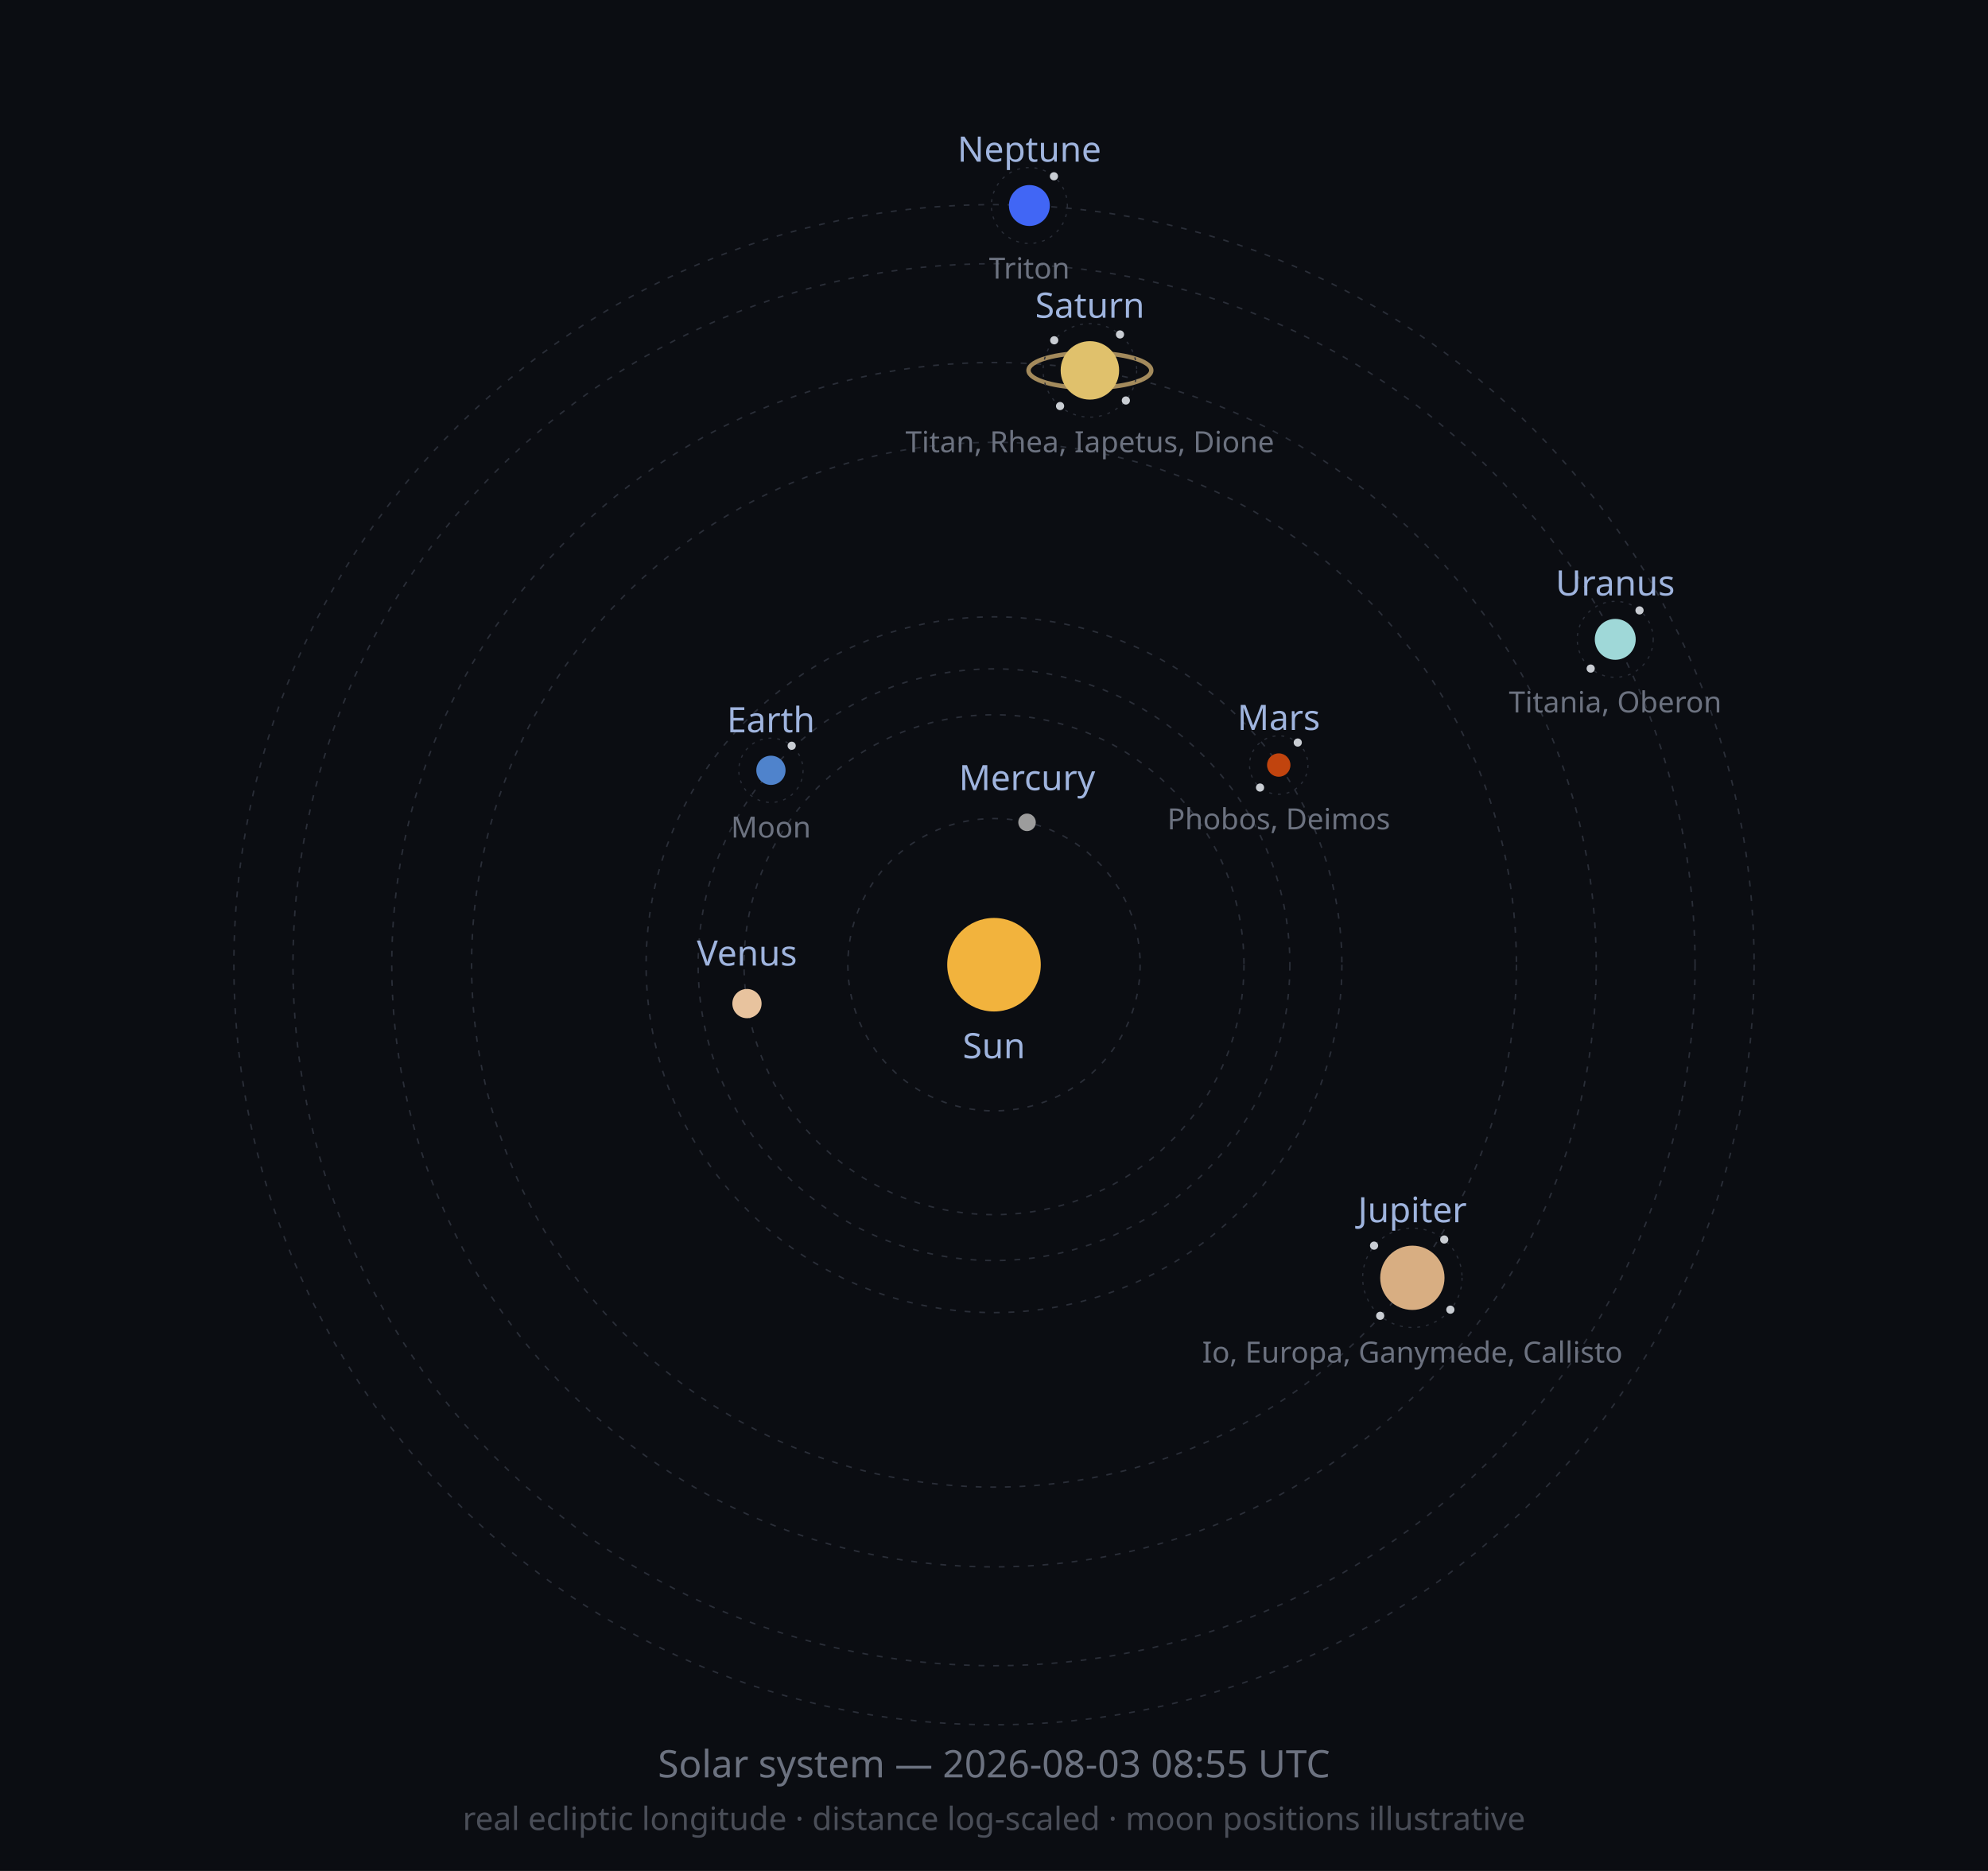
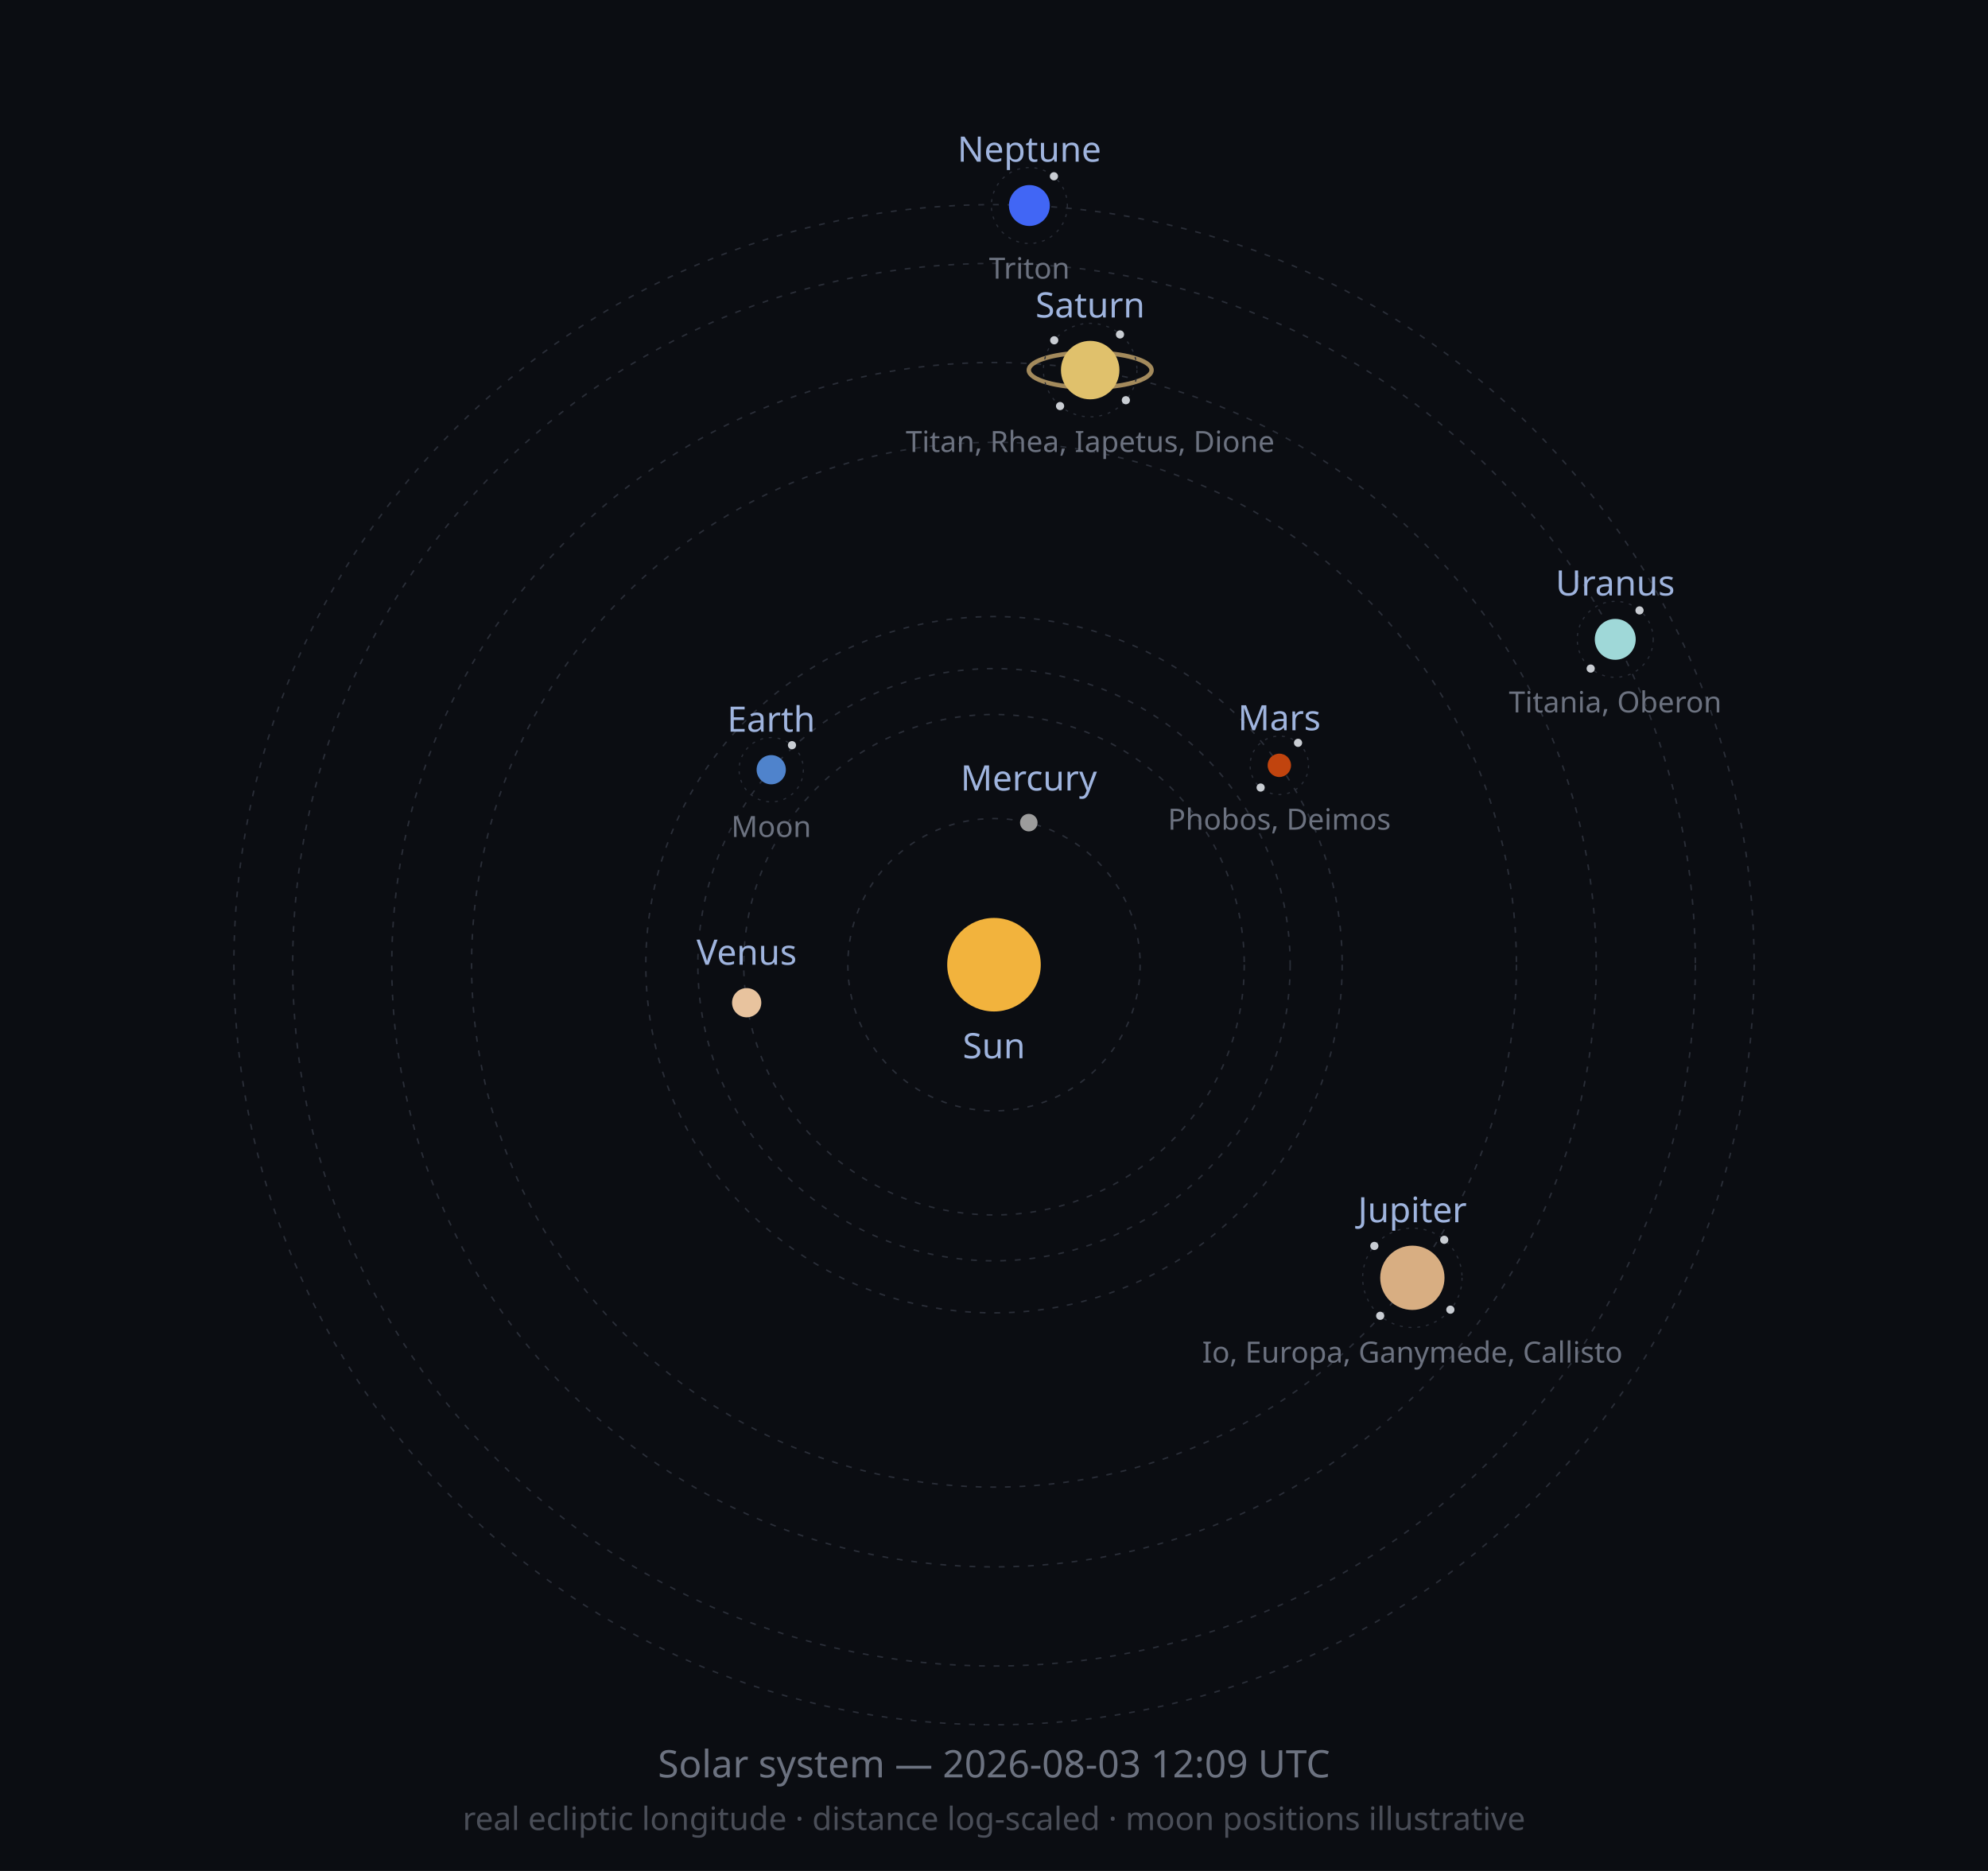
<svg xmlns="http://www.w3.org/2000/svg" width="680" height="640" viewBox="0 0 680 640" role="img">
  <defs>
    <marker id="arrow" viewBox="0 0 10 10" refX="8" refY="5" markerWidth="6" markerHeight="6" orient="auto-start-reverse">
      <path d="M2 1L8 5L2 9" fill="none" stroke="context-stroke" stroke-width="1.5" stroke-linecap="round" stroke-linejoin="round" />
    </marker>
  </defs>
  <style>
  .orbit { fill: none; stroke: #2A2E38; stroke-width: 0.5; stroke-dasharray: 2 3; }
  .moonorbit { fill: none; stroke: #2A2E38; stroke-width: 0.4; stroke-dasharray: 1 2; }
  .lbl { font-family: sans-serif; font-size: 12px; fill: #9FB4DE; }
  .moonlbl { font-family: sans-serif; font-size: 10px; fill: #6C7280; }
</style>
  <rect width="680" height="640" fill="#0B0D12" />
  <circle class="orbit" cx="340" cy="330" r="50.0" />
-   <circle class="orbit" cx="340" cy="330" r="85.5" />
-   <circle class="orbit" cx="340" cy="330" r="101.2" />
-   <circle class="orbit" cx="340" cy="330" r="119.0" />
+   <circle class="orbit" cx="340" cy="330" r="85.6" />
+   <circle class="orbit" cx="340" cy="330" r="101.3" />
+   <circle class="orbit" cx="340" cy="330" r="119.1" />
  <circle class="orbit" cx="340" cy="330" r="178.7" />
  <circle class="orbit" cx="340" cy="330" r="206.0" />
-   <circle class="orbit" cx="340" cy="330" r="239.8" />
+   <circle class="orbit" cx="340" cy="330" r="239.9" />
  <circle class="orbit" cx="340" cy="330" r="260.0" />
  <circle cx="340" cy="330" r="16" fill="#F2B33D" />
  <text class="lbl" x="340" y="362" text-anchor="middle">Sun</text>
-   <circle cx="351.3" cy="281.3" r="3" fill="#9C9C9C" />
-   <text class="lbl" x="351.3" y="270.3" text-anchor="middle">Mercury</text>
-   <circle cx="255.5" cy="343.3" r="5" fill="#E8C39E" />
-   <text class="lbl" x="255.5" y="330.3" text-anchor="middle">Venus</text>
-   <circle cx="263.7" cy="263.5" r="5" fill="#4F83CC" />
-   <circle class="moonorbit" cx="263.7" cy="263.5" r="11" />
-   <circle cx="270.8" cy="255.1" r="1.4" fill="#C9CDD3" />
-   <text class="moonlbl" x="263.7" y="286.5" text-anchor="middle">Moon</text>
-   <text class="lbl" x="263.7" y="250.5" text-anchor="middle">Earth</text>
-   <circle cx="437.4" cy="261.7" r="4" fill="#C1440E" />
-   <circle class="moonorbit" cx="437.4" cy="261.7" r="10" />
-   <circle cx="443.9" cy="254.0" r="1.4" fill="#C9CDD3" />
-   <circle cx="431.0" cy="269.4" r="1.4" fill="#C9CDD3" />
-   <text class="moonlbl" x="437.4" y="283.7" text-anchor="middle">Phobos, Deimos</text>
-   <text class="lbl" x="437.4" y="249.7" text-anchor="middle">Mars</text>
+   <circle cx="351.9" cy="281.4" r="3" fill="#9C9C9C" />
+   <text class="lbl" x="351.9" y="270.4" text-anchor="middle">Mercury</text>
+   <circle cx="255.4" cy="343.0" r="5" fill="#E8C39E" />
+   <text class="lbl" x="255.4" y="330.0" text-anchor="middle">Venus</text>
+   <circle cx="263.8" cy="263.3" r="5" fill="#4F83CC" />
+   <circle class="moonorbit" cx="263.8" cy="263.3" r="11" />
+   <circle cx="270.9" cy="254.9" r="1.4" fill="#C9CDD3" />
+   <text class="moonlbl" x="263.8" y="286.3" text-anchor="middle">Moon</text>
+   <text class="lbl" x="263.8" y="250.3" text-anchor="middle">Earth</text>
+   <circle cx="437.6" cy="261.8" r="4" fill="#C1440E" />
+   <circle class="moonorbit" cx="437.6" cy="261.8" r="10" />
+   <circle cx="444.0" cy="254.1" r="1.4" fill="#C9CDD3" />
+   <circle cx="431.2" cy="269.4" r="1.4" fill="#C9CDD3" />
+   <text class="moonlbl" x="437.6" y="283.8" text-anchor="middle">Phobos, Deimos</text>
+   <text class="lbl" x="437.6" y="249.8" text-anchor="middle">Mars</text>
  <circle cx="483.1" cy="437.1" r="11" fill="#D8AE82" />
  <circle class="moonorbit" cx="483.1" cy="437.1" r="17" />
-   <circle cx="494.0" cy="424.0" r="1.4" fill="#C9CDD3" />
+   <circle cx="494.0" cy="424.1" r="1.4" fill="#C9CDD3" />
  <circle cx="496.1" cy="448.0" r="1.4" fill="#C9CDD3" />
  <circle cx="472.1" cy="450.1" r="1.4" fill="#C9CDD3" />
-   <circle cx="470.0" cy="426.1" r="1.4" fill="#C9CDD3" />
+   <circle cx="470.1" cy="426.2" r="1.4" fill="#C9CDD3" />
  <text class="moonlbl" x="483.1" y="466.1" text-anchor="middle">Io, Europa, Ganymede, Callisto</text>
  <text class="lbl" x="483.1" y="418.1" text-anchor="middle">Jupiter</text>
-   <ellipse cx="372.8" cy="126.7" rx="21.0" ry="6.0" fill="none" stroke="#C9A96E" stroke-width="1.5" opacity="0.8" />
-   <circle cx="372.8" cy="126.7" r="10" fill="#E0C16C" />
-   <circle class="moonorbit" cx="372.8" cy="126.7" r="16" />
+   <ellipse cx="372.9" cy="126.6" rx="21.0" ry="6.0" fill="none" stroke="#C9A96E" stroke-width="1.5" opacity="0.8" />
+   <circle cx="372.9" cy="126.6" r="10" fill="#E0C16C" />
+   <circle class="moonorbit" cx="372.9" cy="126.6" r="16" />
  <circle cx="383.1" cy="114.4" r="1.4" fill="#C9CDD3" />
-   <circle cx="385.1" cy="137.0" r="1.4" fill="#C9CDD3" />
+   <circle cx="385.1" cy="136.9" r="1.4" fill="#C9CDD3" />
  <circle cx="362.6" cy="138.9" r="1.4" fill="#C9CDD3" />
  <circle cx="360.6" cy="116.4" r="1.4" fill="#C9CDD3" />
-   <text class="moonlbl" x="372.8" y="154.7" text-anchor="middle">Titan, Rhea, Iapetus, Dione</text>
-   <text class="lbl" x="372.8" y="108.7" text-anchor="middle">Saturn</text>
+   <text class="moonlbl" x="372.9" y="154.6" text-anchor="middle">Titan, Rhea, Iapetus, Dione</text>
+   <text class="lbl" x="372.9" y="108.6" text-anchor="middle">Saturn</text>
  <circle cx="552.5" cy="218.7" r="7" fill="#9FD8D8" />
  <circle class="moonorbit" cx="552.5" cy="218.7" r="13" />
  <circle cx="560.8" cy="208.8" r="1.4" fill="#C9CDD3" />
  <circle cx="544.1" cy="228.7" r="1.4" fill="#C9CDD3" />
  <text class="moonlbl" x="552.5" y="243.7" text-anchor="middle">Titania, Oberon</text>
  <text class="lbl" x="552.5" y="203.7" text-anchor="middle">Uranus</text>
  <circle cx="352.1" cy="70.3" r="7" fill="#4166F5" />
  <circle class="moonorbit" cx="352.1" cy="70.3" r="13" />
  <circle cx="360.5" cy="60.3" r="1.4" fill="#C9CDD3" />
  <text class="moonlbl" x="352.1" y="95.3" text-anchor="middle">Triton</text>
  <text class="lbl" x="352.1" y="55.3" text-anchor="middle">Neptune</text>
-   <text x="340" y="608" font-size="13" fill="#6C7280" text-anchor="middle" font-family="sans-serif">Solar system — 2026-08-03 08:55 UTC</text>
+   <text x="340" y="608" font-size="13" fill="#6C7280" text-anchor="middle" font-family="sans-serif">Solar system — 2026-08-03 12:09 UTC</text>
  <text x="340" y="626" font-size="11" fill="#4A4E58" text-anchor="middle" font-family="sans-serif">real ecliptic longitude · distance log-scaled · moon positions illustrative</text>
</svg>
